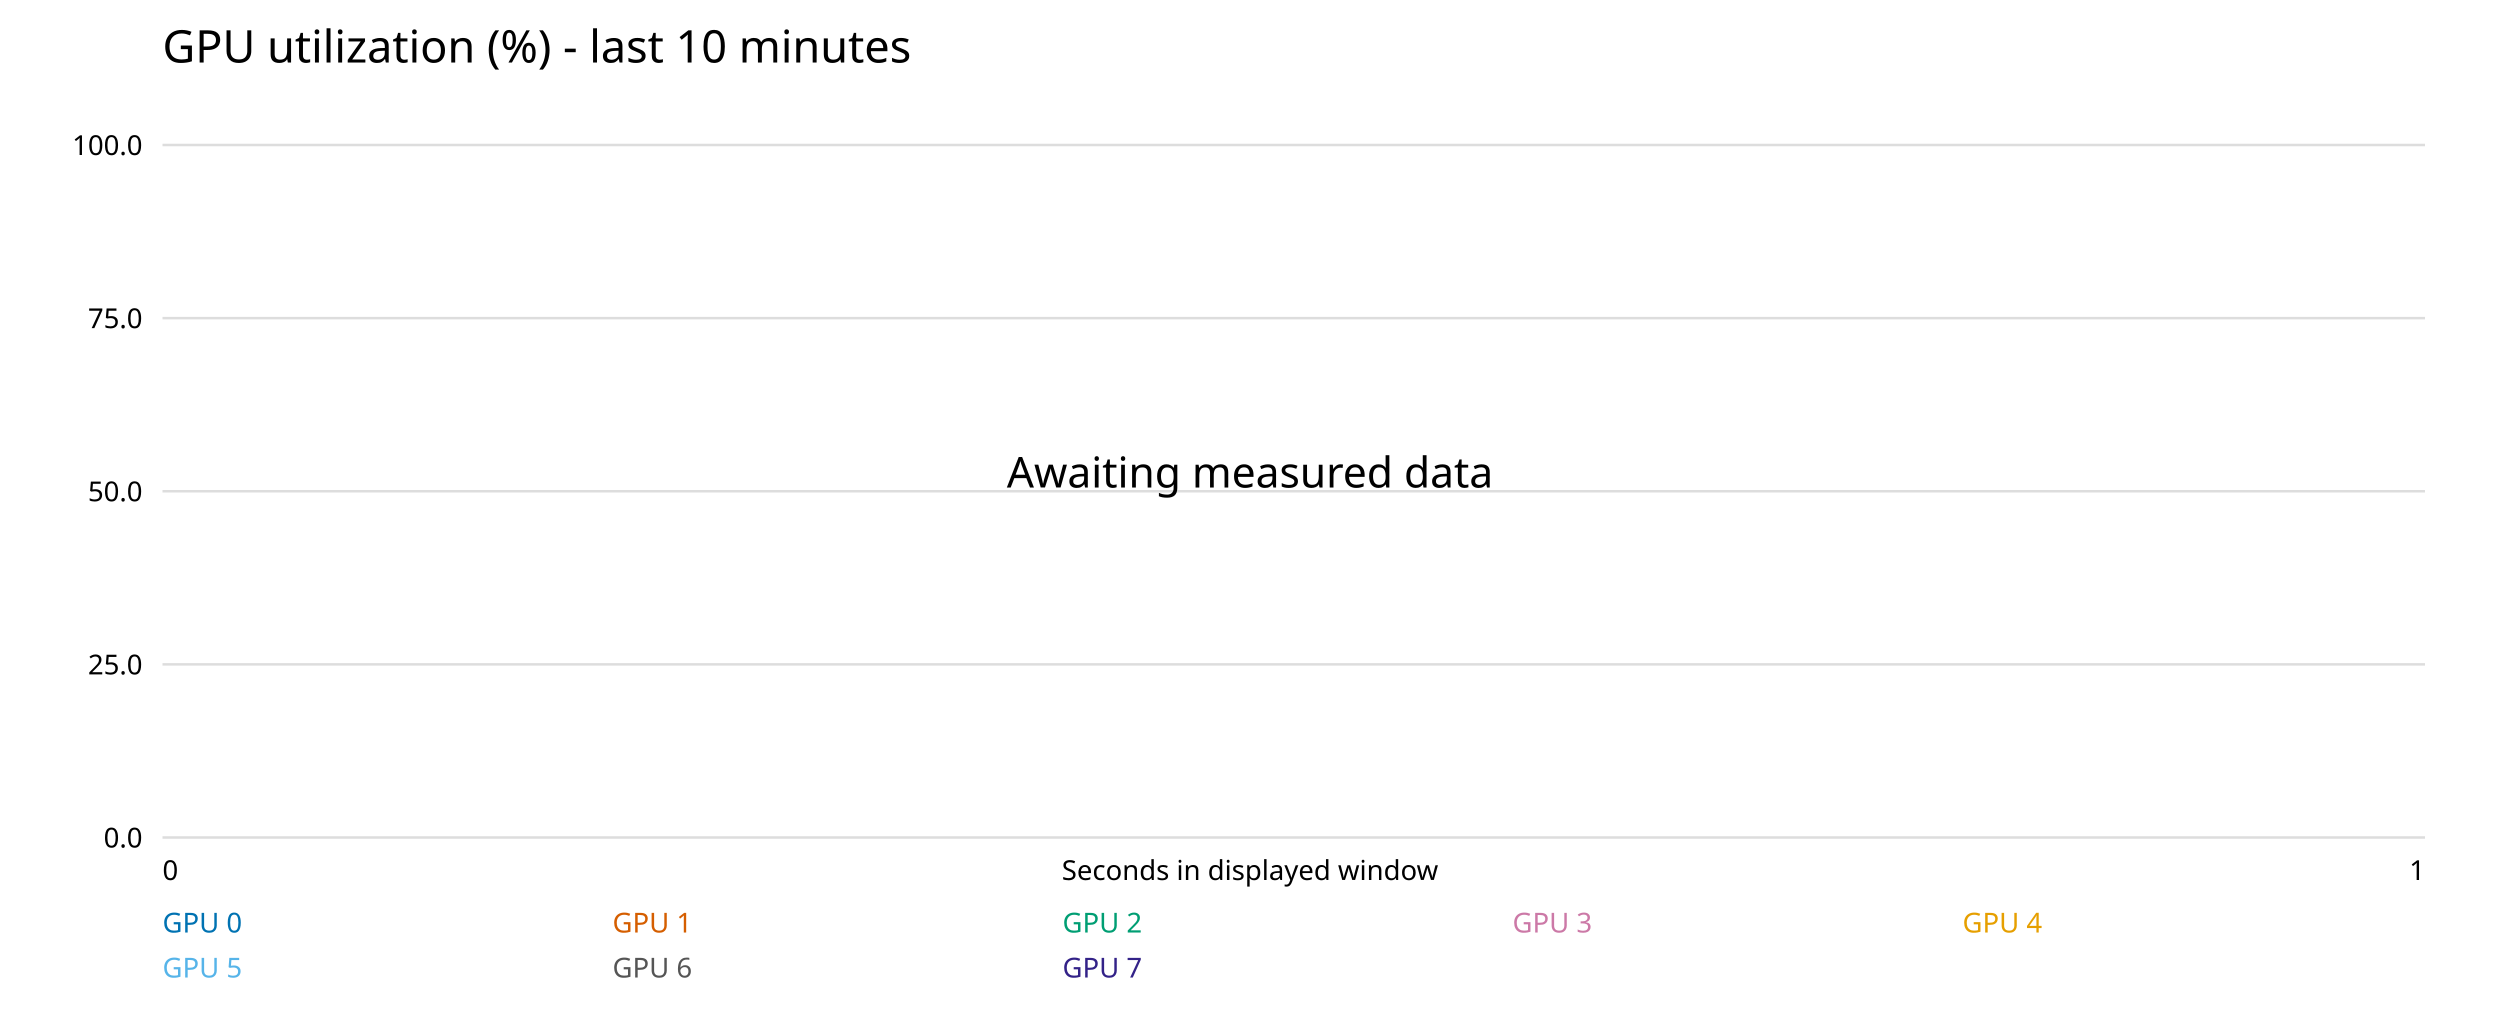
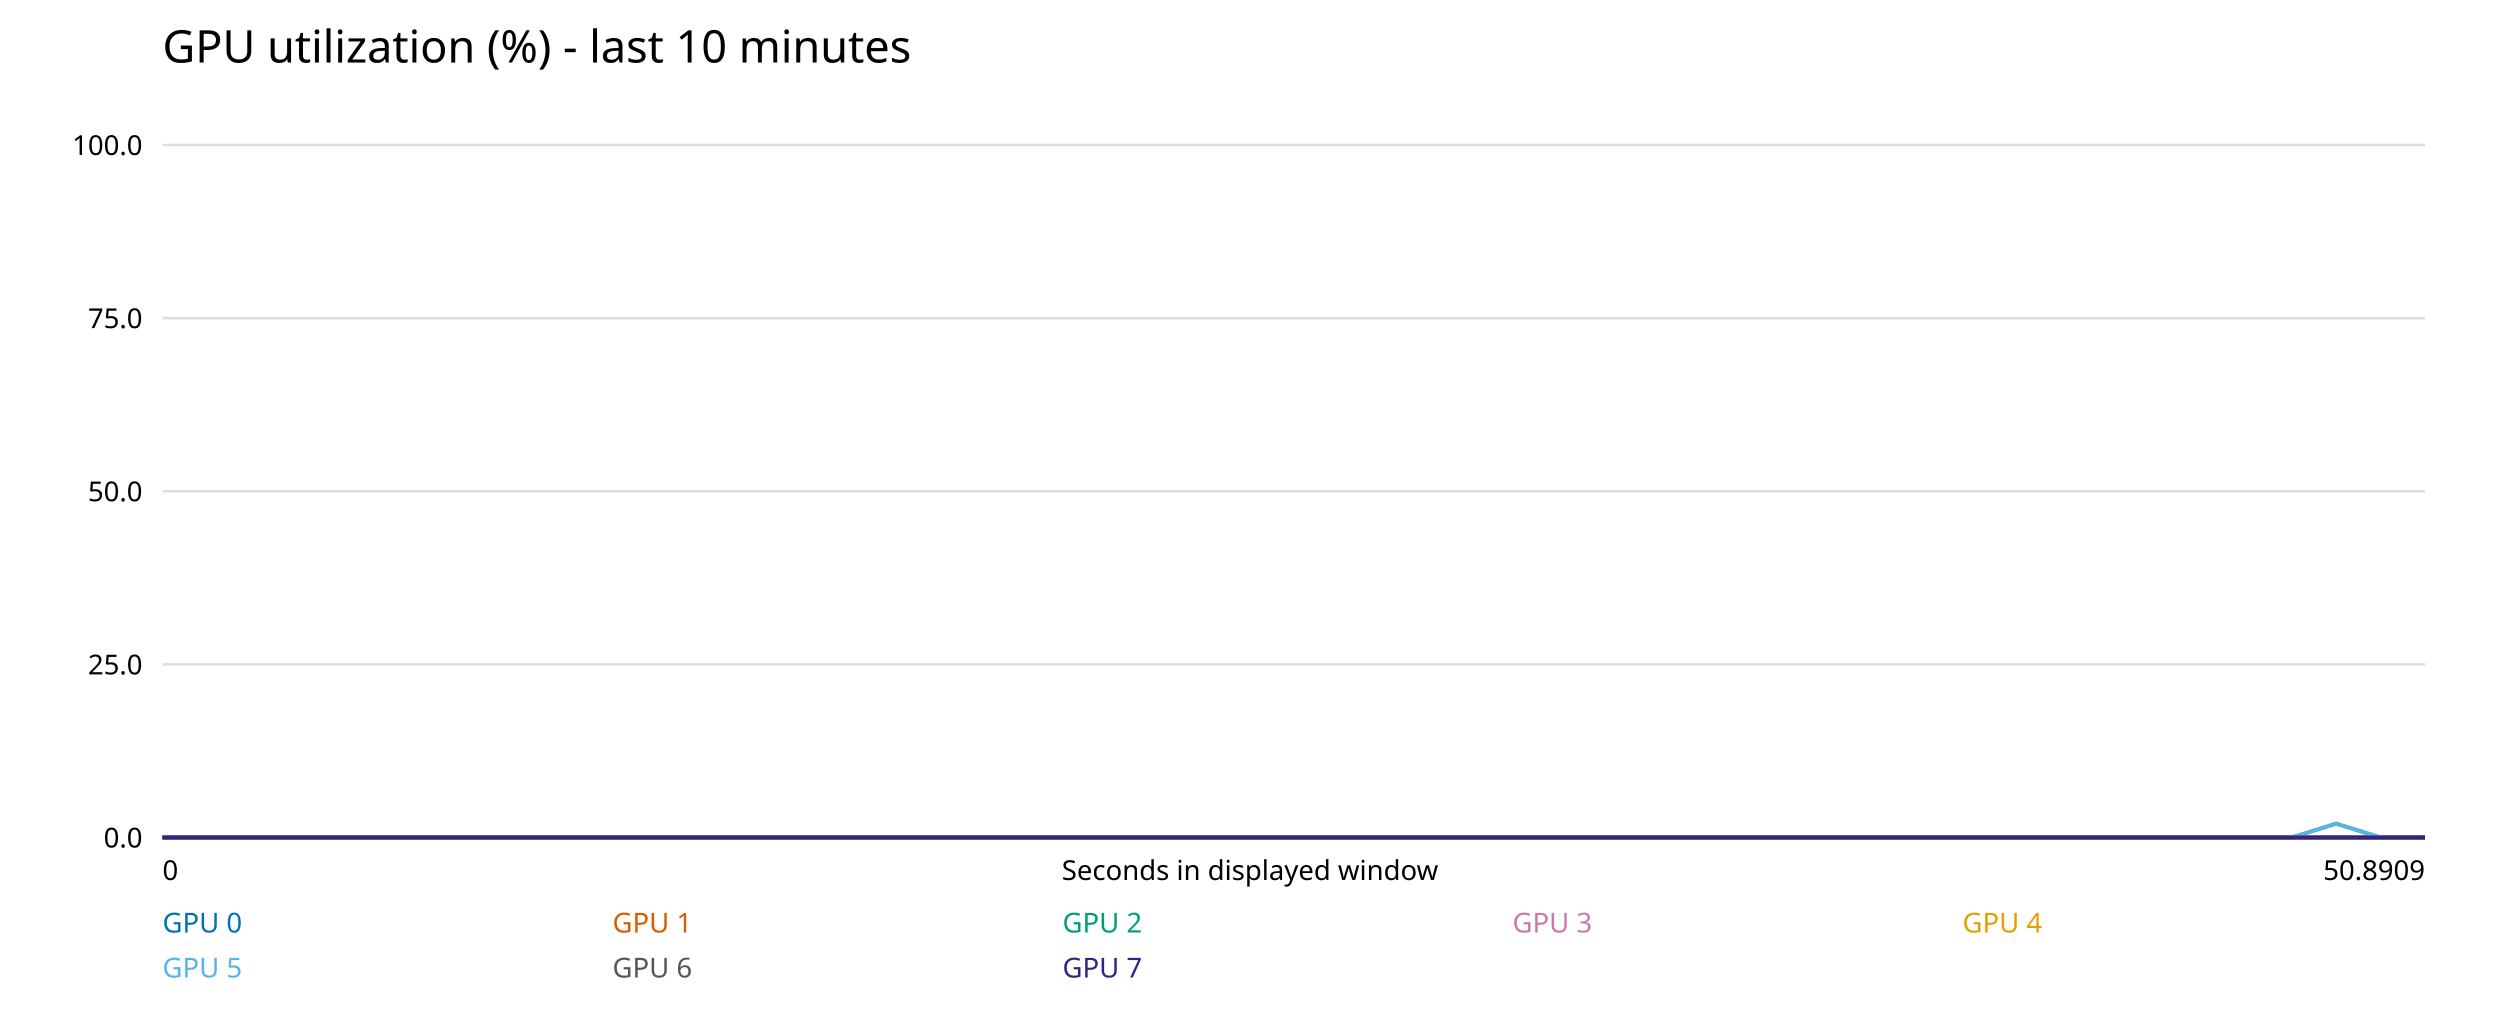
<svg xmlns="http://www.w3.org/2000/svg" width="1000" height="410" viewBox="0 0 1000 410">
  <rect width="100%" height="100%" fill="white" />
  <text x="65" y="25" font-family="sans-serif" font-size="18">GPU utilization (%) - last 10 minutes</text>
  <line x1="65" x2="970" y1="335" y2="335" stroke="#ddd" />
  <text x="57" y="339" text-anchor="end" font-family="sans-serif" font-size="11">0.0</text>
  <line x1="65" x2="970" y1="265.75" y2="265.75" stroke="#ddd" />
  <text x="57" y="269.75" text-anchor="end" font-family="sans-serif" font-size="11">25.0</text>
  <line x1="65" x2="970" y1="196.5" y2="196.5" stroke="#ddd" />
  <text x="57" y="200.5" text-anchor="end" font-family="sans-serif" font-size="11">50.0</text>
  <line x1="65" x2="970" y1="127.25" y2="127.25" stroke="#ddd" />
  <text x="57" y="131.25" text-anchor="end" font-family="sans-serif" font-size="11">75.0</text>
  <line x1="65" x2="970" y1="58" y2="58" stroke="#ddd" />
  <text x="57" y="62" text-anchor="end" font-family="sans-serif" font-size="11">100.0</text>
+   <polyline points="65.00,335.00 80.84,335.00 98.62,335.00 116.41,335.00 134.19,335.00 151.97,335.00 169.76,335.00 187.54,335.00 205.32,335.00 223.11,335.00 240.89,335.00 258.67,335.00 276.46,335.00 294.24,335.00 312.02,335.00 329.80,335.00 347.59,335.00 365.37,335.00 383.15,335.00 400.94,335.00 418.72,335.00 436.50,335.00 454.29,335.00 472.07,335.00 489.85,335.00 507.64,335.00 525.42,335.00 543.20,335.00 560.99,335.00 578.77,335.00 596.55,335.00 614.34,335.00 632.12,335.00 649.90,335.00 667.69,335.00 685.47,335.00 703.25,335.00 721.03,335.00 738.82,335.00 756.60,335.00 774.38,335.00 792.17,335.00 809.95,335.00 827.74,335.00 845.52,335.00 863.30,335.00 881.08,335.00 898.87,335.00 916.65,335.00 934.43,335.00 952.22,335.00 970.00,335.00" fill="none" stroke="#0072B2" stroke-width="1.5" />
  <text x="65" y="373" fill="#0072B2" font-family="sans-serif" font-size="11">GPU 0</text>
+   <polyline points="65.00,335.00 80.84,335.00 98.62,335.00 116.41,335.00 134.19,335.00 151.97,335.00 169.76,335.00 187.54,335.00 205.32,335.00 223.11,335.00 240.89,335.00 258.67,335.00 276.46,335.00 294.24,335.00 312.02,335.00 329.80,335.00 347.59,335.00 365.37,335.00 383.15,335.00 400.94,335.00 418.72,335.00 436.50,335.00 454.29,335.00 472.07,335.00 489.85,335.00 507.64,335.00 525.42,335.00 543.20,335.00 560.99,335.00 578.77,335.00 596.55,335.00 614.34,335.00 632.12,335.00 649.90,335.00 667.69,335.00 685.47,335.00 703.25,335.00 721.03,335.00 738.82,335.00 756.60,335.00 774.38,335.00 792.17,335.00 809.95,335.00 827.74,335.00 845.52,335.00 863.30,335.00 881.08,335.00 898.87,335.00 916.65,335.00 934.43,335.00 952.22,335.00 970.00,335.00" fill="none" stroke="#D55E00" stroke-width="1.5" />
  <text x="245" y="373" fill="#D55E00" font-family="sans-serif" font-size="11">GPU 1</text>
+   <polyline points="65.00,335.00 80.84,335.00 98.62,335.00 116.41,335.00 134.19,335.00 151.97,335.00 169.76,335.00 187.54,335.00 205.32,335.00 223.11,335.00 240.89,335.00 258.67,335.00 276.46,335.00 294.24,335.00 312.02,335.00 329.80,335.00 347.59,335.00 365.37,335.00 383.15,335.00 400.94,335.00 418.72,335.00 436.50,335.00 454.29,335.00 472.07,335.00 489.85,335.00 507.64,335.00 525.42,335.00 543.20,335.00 560.99,335.00 578.77,335.00 596.55,335.00 614.34,335.00 632.12,335.00 649.90,335.00 667.69,335.00 685.47,335.00 703.25,335.00 721.03,335.00 738.82,335.00 756.60,335.00 774.38,335.00 792.17,335.00 809.95,335.00 827.74,335.00 845.52,335.00 863.30,335.00 881.08,335.00 898.87,335.00 916.65,335.00 934.43,329.46 952.22,335.00 970.00,335.00" fill="none" stroke="#009E73" stroke-width="1.5" />
  <text x="425" y="373" fill="#009E73" font-family="sans-serif" font-size="11">GPU 2</text>
+   <polyline points="65.00,335.00 80.84,335.00 98.62,335.00 116.41,335.00 134.19,335.00 151.97,335.00 169.76,335.00 187.54,335.00 205.32,335.00 223.11,335.00 240.89,335.00 258.67,335.00 276.46,335.00 294.24,335.00 312.02,335.00 329.80,335.00 347.59,335.00 365.37,335.00 383.15,335.00 400.94,335.00 418.72,335.00 436.50,335.00 454.29,335.00 472.07,335.00 489.85,335.00 507.64,335.00 525.42,335.00 543.20,335.00 560.99,335.00 578.77,335.00 596.55,335.00 614.34,335.00 632.12,335.00 649.90,335.00 667.69,335.00 685.47,335.00 703.25,335.00 721.03,335.00 738.82,335.00 756.60,335.00 774.38,335.00 792.17,335.00 809.95,335.00 827.74,335.00 845.52,335.00 863.30,335.00 881.08,335.00 898.87,335.00 916.65,335.00 934.43,335.00 952.22,335.00 970.00,335.00" fill="none" stroke="#CC79A7" stroke-width="1.5" />
  <text x="605" y="373" fill="#CC79A7" font-family="sans-serif" font-size="11">GPU 3</text>
+   <polyline points="65.00,335.00 80.84,335.00 98.62,335.00 116.41,335.00 134.19,335.00 151.97,335.00 169.76,335.00 187.54,335.00 205.32,335.00 223.11,335.00 240.89,335.00 258.67,335.00 276.46,335.00 294.24,335.00 312.02,335.00 329.80,335.00 347.59,335.00 365.37,335.00 383.15,335.00 400.94,335.00 418.72,335.00 436.50,335.00 454.29,335.00 472.07,335.00 489.85,335.00 507.64,335.00 525.42,335.00 543.20,335.00 560.99,335.00 578.77,335.00 596.55,335.00 614.34,335.00 632.12,335.00 649.90,335.00 667.69,335.00 685.47,335.00 703.25,335.00 721.03,335.00 738.82,335.00 756.60,335.00 774.38,335.00 792.17,335.00 809.95,335.00 827.74,335.00 845.52,335.00 863.30,335.00 881.08,335.00 898.87,335.00 916.65,335.00 934.43,335.00 952.22,335.00 970.00,335.00" fill="none" stroke="#E69F00" stroke-width="1.5" />
  <text x="785" y="373" fill="#E69F00" font-family="sans-serif" font-size="11">GPU 4</text>
+   <polyline points="65.00,335.00 80.84,335.00 98.62,335.00 116.41,335.00 134.19,335.00 151.97,335.00 169.76,335.00 187.54,335.00 205.32,335.00 223.11,335.00 240.89,335.00 258.67,335.00 276.46,335.00 294.24,335.00 312.02,335.00 329.80,335.00 347.59,335.00 365.37,335.00 383.15,335.00 400.94,335.00 418.72,335.00 436.50,335.00 454.29,335.00 472.07,335.00 489.85,335.00 507.64,335.00 525.42,335.00 543.20,335.00 560.99,335.00 578.77,335.00 596.55,335.00 614.34,335.00 632.12,335.00 649.90,335.00 667.69,335.00 685.47,335.00 703.25,335.00 721.03,335.00 738.82,335.00 756.60,335.00 774.38,335.00 792.17,335.00 809.95,335.00 827.74,335.00 845.52,335.00 863.30,335.00 881.08,335.00 898.87,335.00 916.65,335.00 934.43,329.46 952.22,335.00 970.00,335.00" fill="none" stroke="#56B4E9" stroke-width="1.5" />
  <text x="65" y="391" fill="#56B4E9" font-family="sans-serif" font-size="11">GPU 5</text>
+   <polyline points="65.00,335.00 80.84,335.00 98.62,335.00 116.41,335.00 134.19,335.00 151.97,335.00 169.76,335.00 187.54,335.00 205.32,335.00 223.11,335.00 240.89,335.00 258.67,335.00 276.46,335.00 294.24,335.00 312.02,335.00 329.80,335.00 347.59,335.00 365.37,335.00 383.15,335.00 400.94,335.00 418.72,335.00 436.50,335.00 454.29,335.00 472.07,335.00 489.85,335.00 507.64,335.00 525.42,335.00 543.20,335.00 560.99,335.00 578.77,335.00 596.55,335.00 614.34,335.00 632.12,335.00 649.90,335.00 667.69,335.00 685.47,335.00 703.25,335.00 721.03,335.00 738.82,335.00 756.60,335.00 774.38,335.00 792.17,335.00 809.95,335.00 827.74,335.00 845.52,335.00 863.30,335.00 881.08,335.00 898.87,335.00 916.65,335.00 934.43,335.00 952.22,335.00 970.00,335.00" fill="none" stroke="#555555" stroke-width="1.5" />
  <text x="245" y="391" fill="#555555" font-family="sans-serif" font-size="11">GPU 6</text>
+   <polyline points="65.00,335.00 80.84,335.00 98.62,335.00 116.41,335.00 134.19,335.00 151.97,335.00 169.76,335.00 187.54,335.00 205.32,335.00 223.11,335.00 240.89,335.00 258.67,335.00 276.46,335.00 294.24,335.00 312.02,335.00 329.80,335.00 347.59,335.00 365.37,335.00 383.15,335.00 400.94,335.00 418.72,335.00 436.50,335.00 454.29,335.00 472.07,335.00 489.85,335.00 507.64,335.00 525.42,335.00 543.20,335.00 560.99,335.00 578.77,335.00 596.55,335.00 614.34,335.00 632.12,335.00 649.90,335.00 667.69,335.00 685.47,335.00 703.25,335.00 721.03,335.00 738.82,335.00 756.60,335.00 774.38,335.00 792.17,335.00 809.95,335.00 827.74,335.00 845.52,335.00 863.30,335.00 881.08,335.00 898.87,335.00 916.65,335.00 934.43,335.00 952.22,335.00 970.00,335.00" fill="none" stroke="#332288" stroke-width="1.5" />
  <text x="425" y="391" fill="#332288" font-family="sans-serif" font-size="11">GPU 7</text>
  <text x="65" y="352" font-family="sans-serif" font-size="11">0</text>
-   <text x="970" y="352" text-anchor="end" font-family="sans-serif" font-size="11">1</text>
+   <text x="970" y="352" text-anchor="end" font-family="sans-serif" font-size="11">50.8909</text>
  <text x="500" y="352" text-anchor="middle" font-family="sans-serif" font-size="11">Seconds in displayed window</text>
-   <text x="500" y="195" text-anchor="middle" font-family="sans-serif" font-size="17">Awaiting measured data</text>
</svg>
